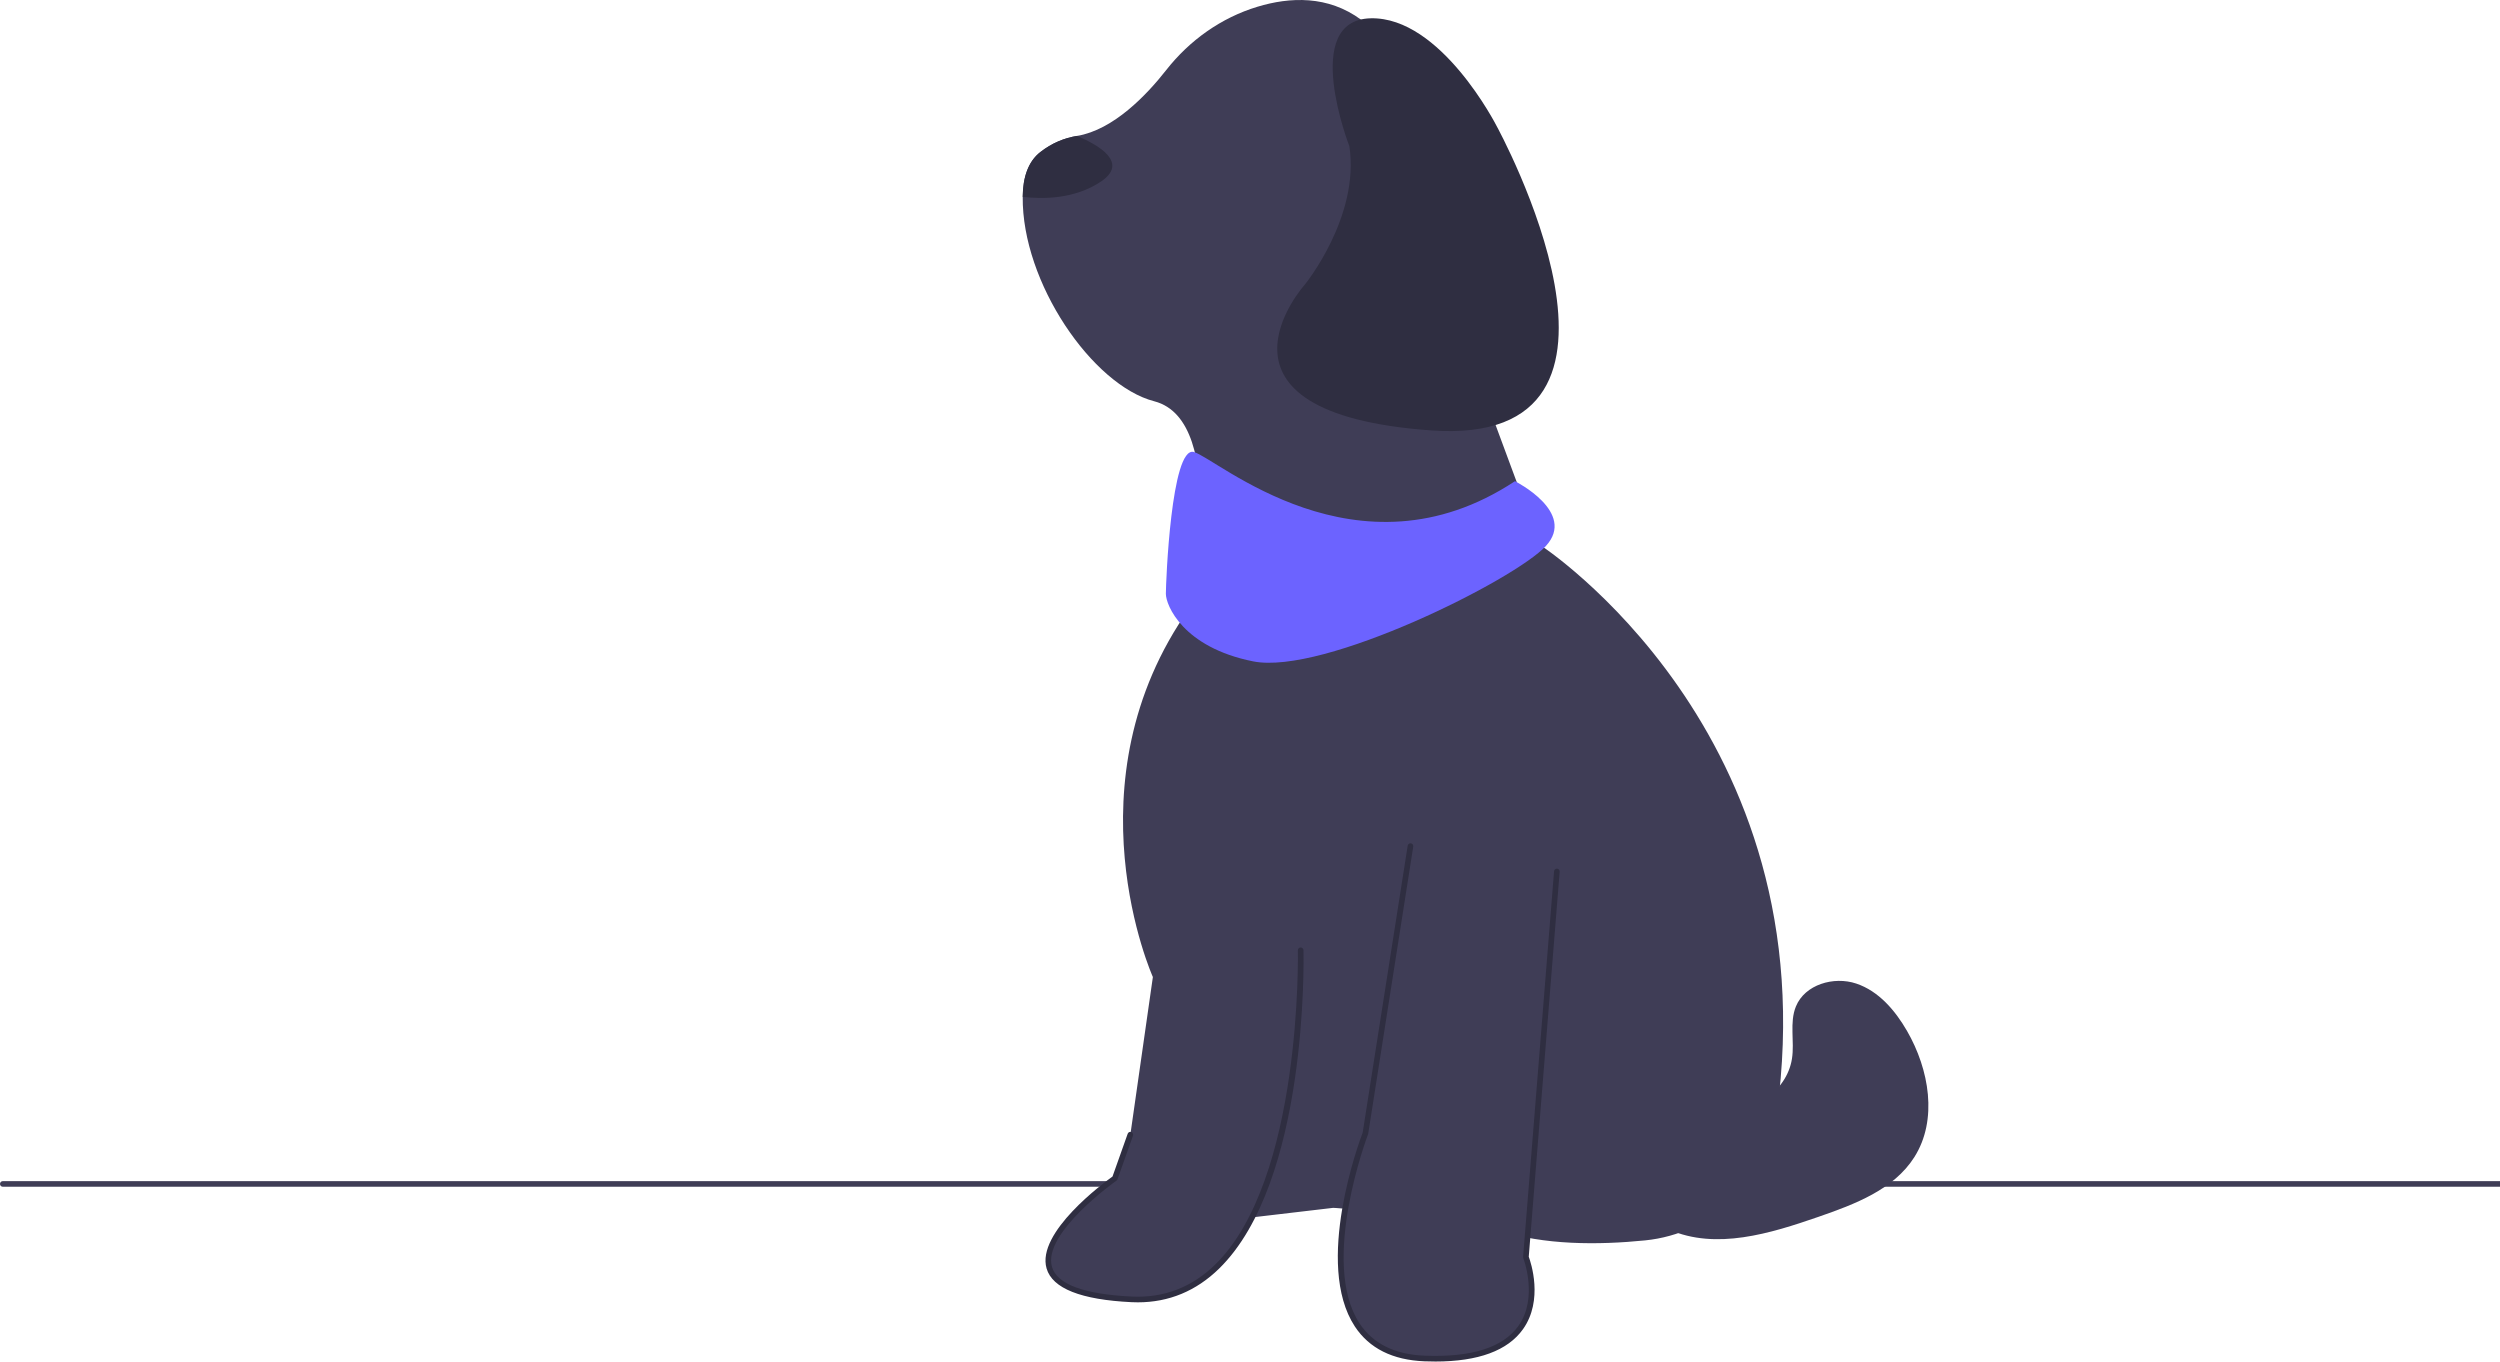
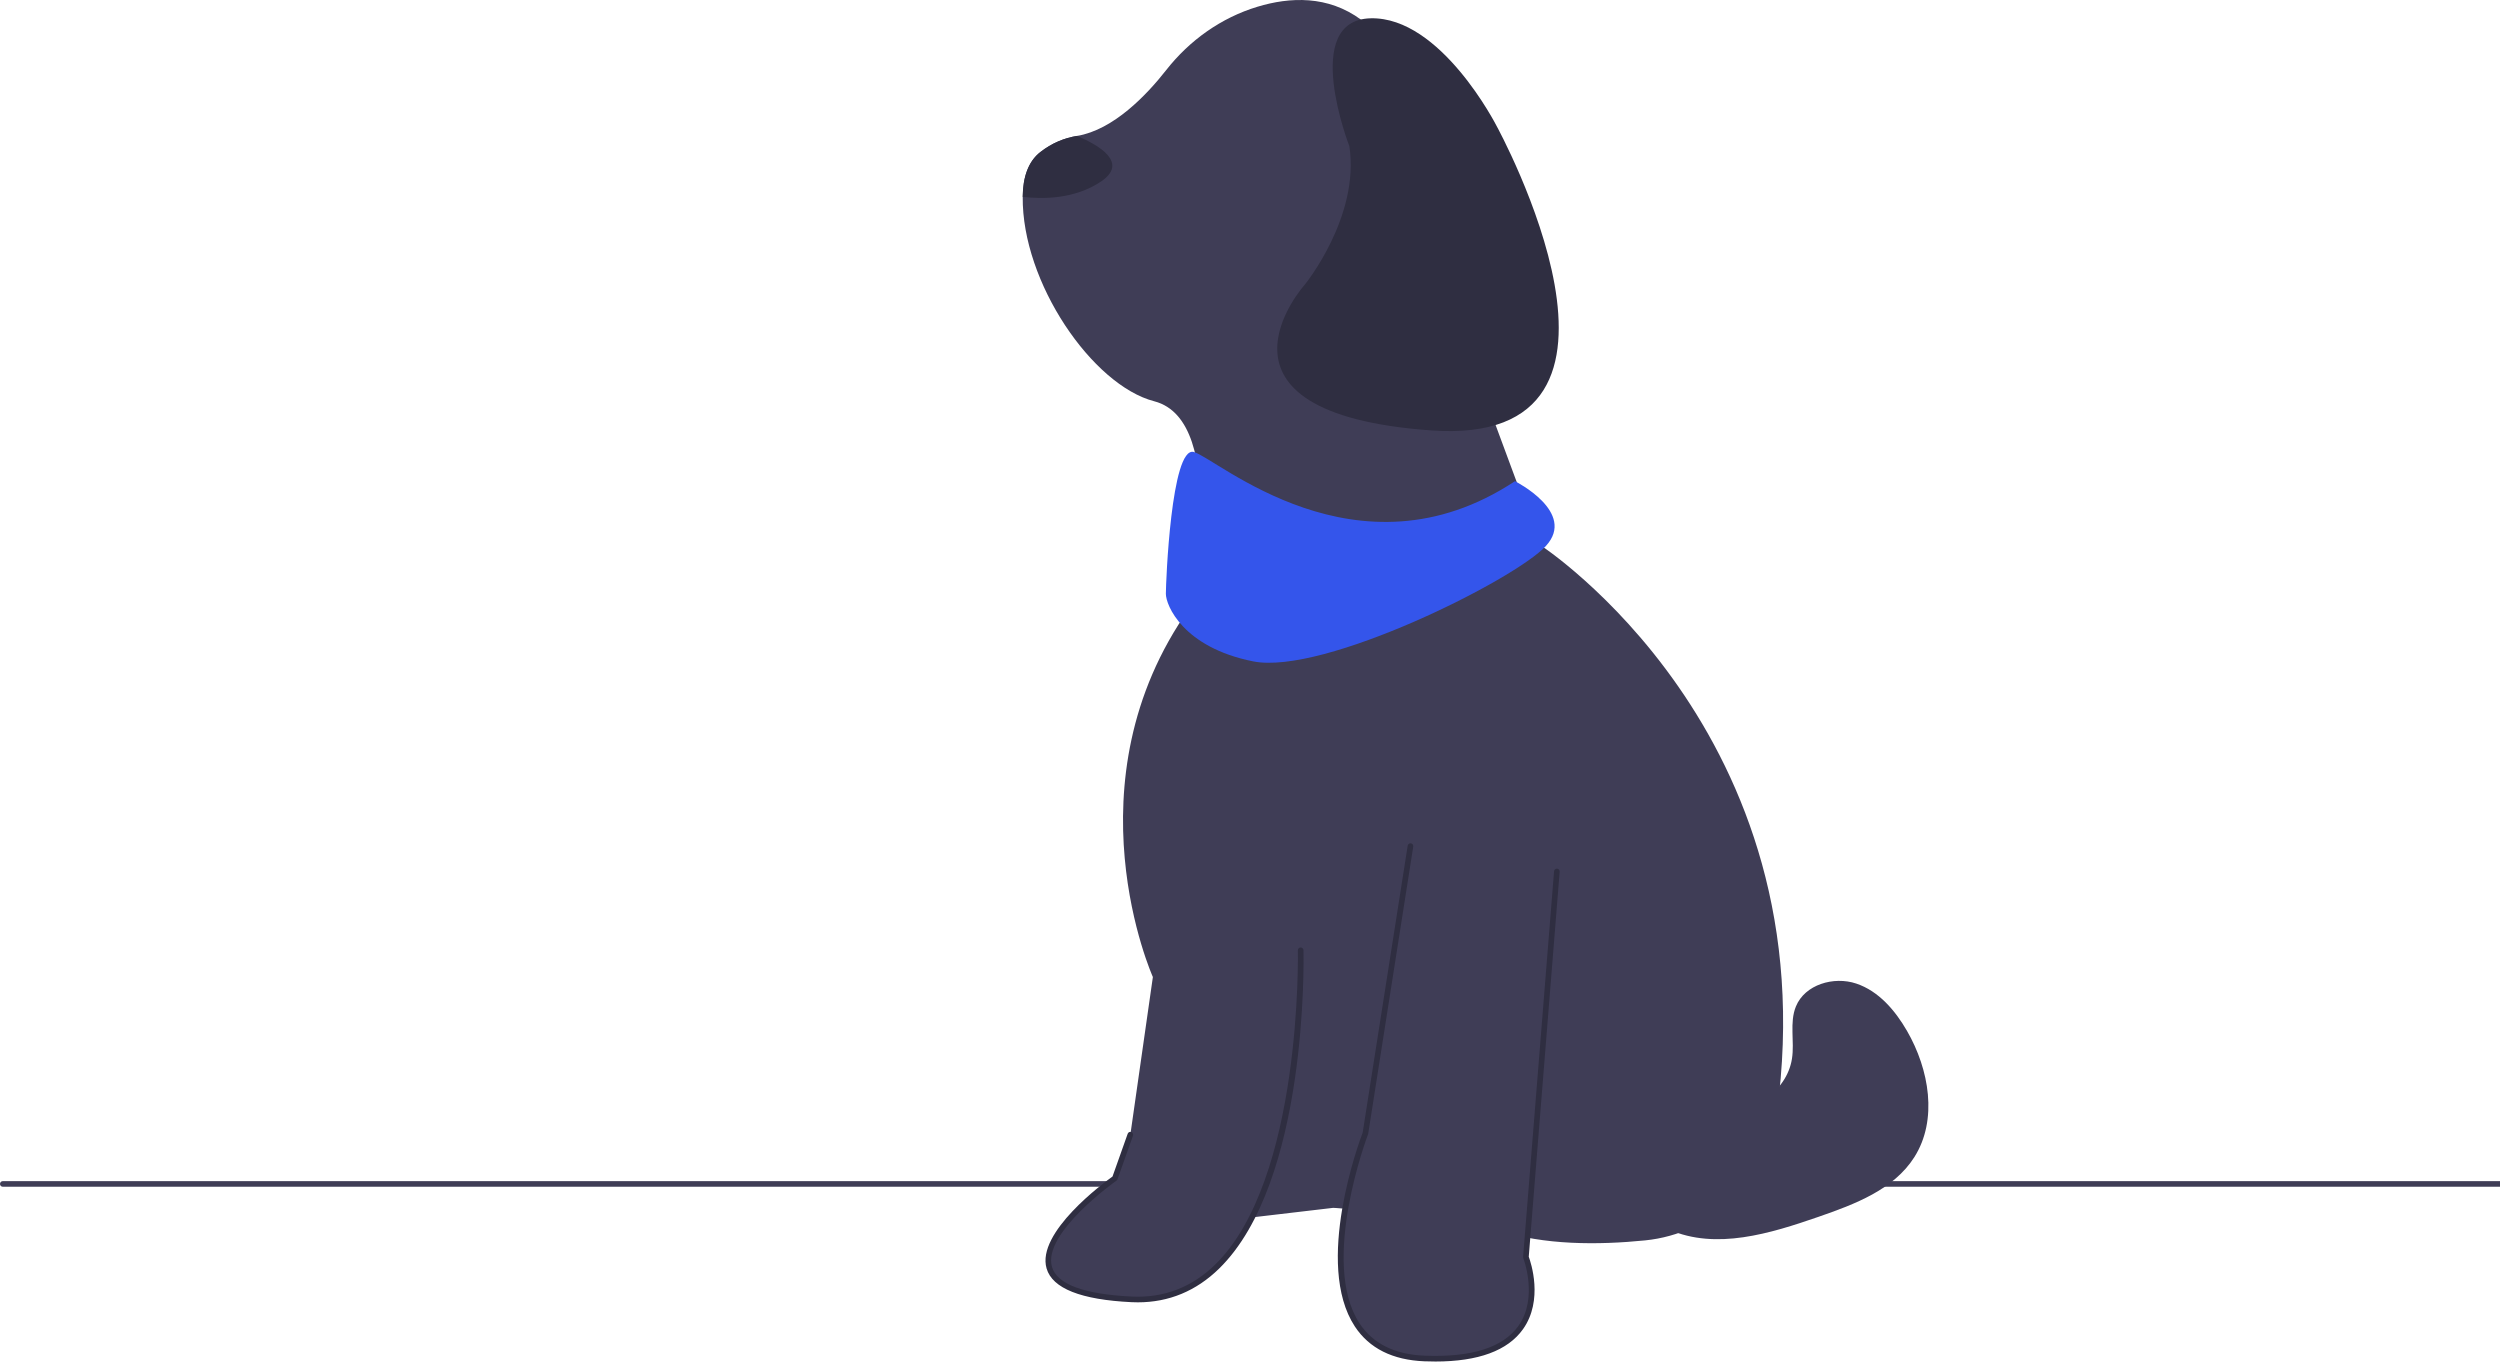
<svg xmlns="http://www.w3.org/2000/svg" width="888" height="483.611" viewBox="0 0 888 483.611" role="img" artist="Katerina Limpitsouni" source="https://undraw.co/">
  <path d="m1,421.535h887v-2H1c-.552,0-1,.448-1,1h0c0,.552.448,1,1,1Z" fill="#3f3d56" />
  <path d="m406,438.535c5,24,33.5-5.5,33.5-5.5l34-4s21.5.5,35.5,11.5,23.5-3.5,23.5-3.5c15.773,5.258,35.097,5.236,51.833,3.553,24.116-2.426,43.446-21.04,46.76-45.05,18.697-135.441-84.093-202.002-84.093-202.002l-30-81s9.5-23.5,12.5-44.5-19-41-46-61c-11.812-8.75-25.348-8.121-36.837-4.645-12.889,3.899-24.132,11.918-32.44,22.516-6.883,8.78-18.687,21.215-31.663,23.369-4.49.74-8.92,2.52-13.06,5.76-4.28,3.35-6.17,8.94-6.23,15.89-.32,30.36,24.75,66.91,46.73,72.61,27,7,12.5,73.5,12.5,73.5-44,62-13,131-13,131l-8,56s-.5,11.5,4.5,35.5l0-0Z" fill="#3f3d56" />
  <path d="m553,309.535l-11,137s15,38-36,36-21-80-21-80l16-102" fill="#3f3d56" />
  <path d="m509.795,483.611c-1.247,0-2.523-.025-3.834-.077-11.29-.442-19.604-4.601-24.711-12.358-14.603-22.182,1.639-65.906,2.778-68.899l15.983-101.896c.086-.546.594-.913,1.144-.833.545.086.918.598.833,1.144l-16,102c-.012.069-.029.138-.055.204-.175.452-17.252,45.556-3.012,67.184,4.732,7.187,12.51,11.042,23.117,11.458,16.652.649,27.853-2.903,33.298-10.568,7.124-10.028,1.787-23.927,1.732-24.066-.056-.142-.078-.295-.066-.446l11-137c.044-.55.517-.951,1.077-.917.551.045.961.526.917,1.077l-10.982,136.775c.727,1.961,5.282,15.404-2.039,25.724-5.417,7.636-15.898,11.497-31.181,11.497Z" fill="#2f2e41" />
  <path d="m462,337.535s3,127-60,124-6-43-6-43l5.5-15.5" fill="#3f3d56" />
  <path d="m404.162,462.587c-.731,0-1.467-.018-2.21-.053-17.988-.856-28.152-4.887-30.208-11.979-3.704-12.779,20.439-30.521,23.419-32.653l5.395-15.201c.185-.521.756-.793,1.276-.608s.793.756.608,1.276l-5.5,15.5c-.069.196-.198.365-.368.484-.264.186-26.377,18.685-22.909,30.646,1.792,6.181,11.341,9.726,28.382,10.537,11.349.546,21.297-3.271,29.551-11.329,30.952-30.216,29.421-110.838,29.401-111.648-.013-.552.424-1.01.977-1.023.522.001,1.01.425,1.023.977.079,3.346,1.572,82.298-30.003,113.125-8.128,7.936-17.82,11.95-28.835,11.95Z" fill="#2f2e41" />
  <path d="m363.27,69.925c7.18.86,18.42.82,27.73-5.39,9.97-6.65-.38-12.85-8.44-16.26-4.49.74-8.92,2.52-13.06,5.76-4.28,3.35-6.17,8.94-6.23,15.89Z" fill="#2f2e41" />
  <path d="m479.298,51.944s-17.45-44.816,7.542-45.444,44.733,38.21,44.733,38.21c0,0,62.728,114.342-23.214,108.176-85.942-6.166-44.874-51.811-44.874-51.811,0,0,19.602-24.099,15.813-49.132h-0v-0h0s0-0,0-0Z" fill="#2f2e41" />
  <path d="m575.039,386.851c11.068,4.924,22.632,9.948,34.736,9.467s24.842-8.276,26.728-20.241c.974-6.177-.957-12.804,1.408-18.593,3.182-7.789,13.447-10.792,21.426-8.123s13.841,9.552,18.044,16.841c7.863,13.637,11.014,31.535,2.583,44.828-7.309,11.524-21.171,16.731-34.065,21.197-17.175,5.949-36.351,11.854-52.994,4.546-16.738-7.35-25.856-28.584-19.658-45.782" fill="#3f3d56" />
-   <path d="m538.114,170.921s22,11,11,23-79,46-104,41-31-20-31-24,1.886-52.387,9.886-50.387,58.114,47.387,114.114,10.387Z" fill="#6c63ff" />
+   <path d="m538.114,170.921s22,11,11,23-79,46-104,41-31-20-31-24,1.886-52.387,9.886-50.387,58.114,47.387,114.114,10.387Z" fill="#3455eb" />
</svg>
